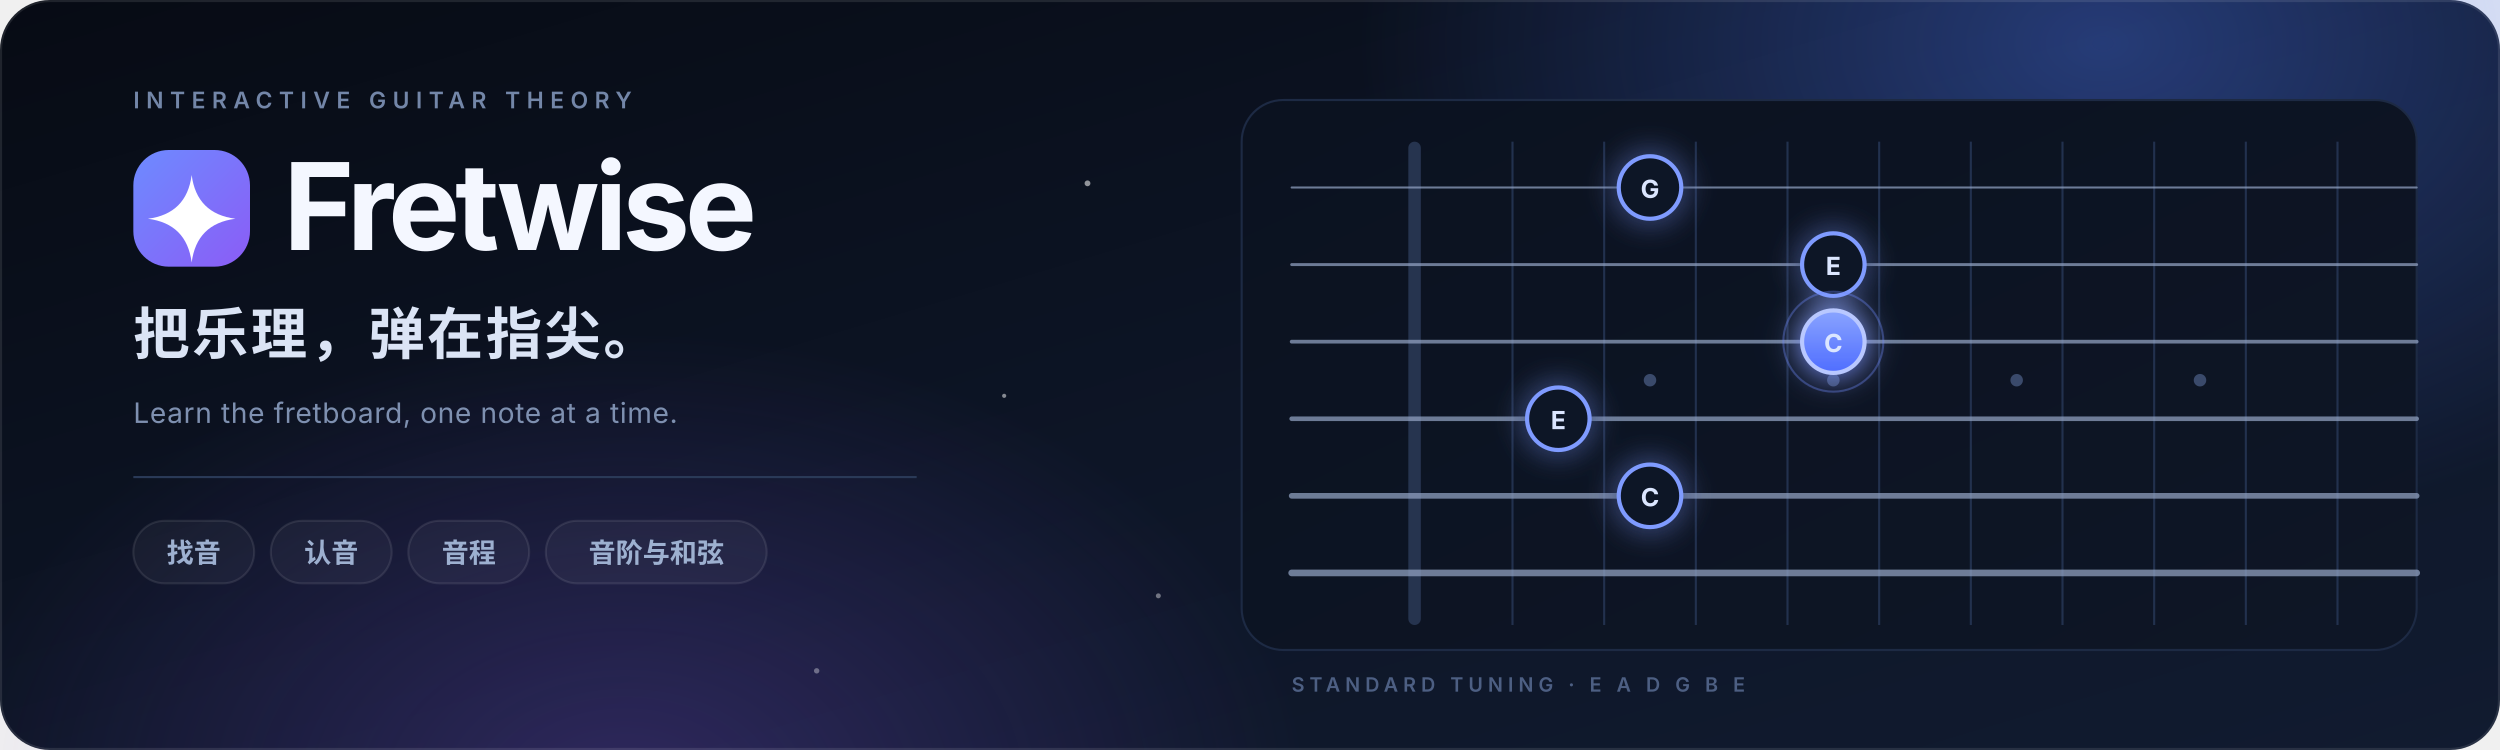
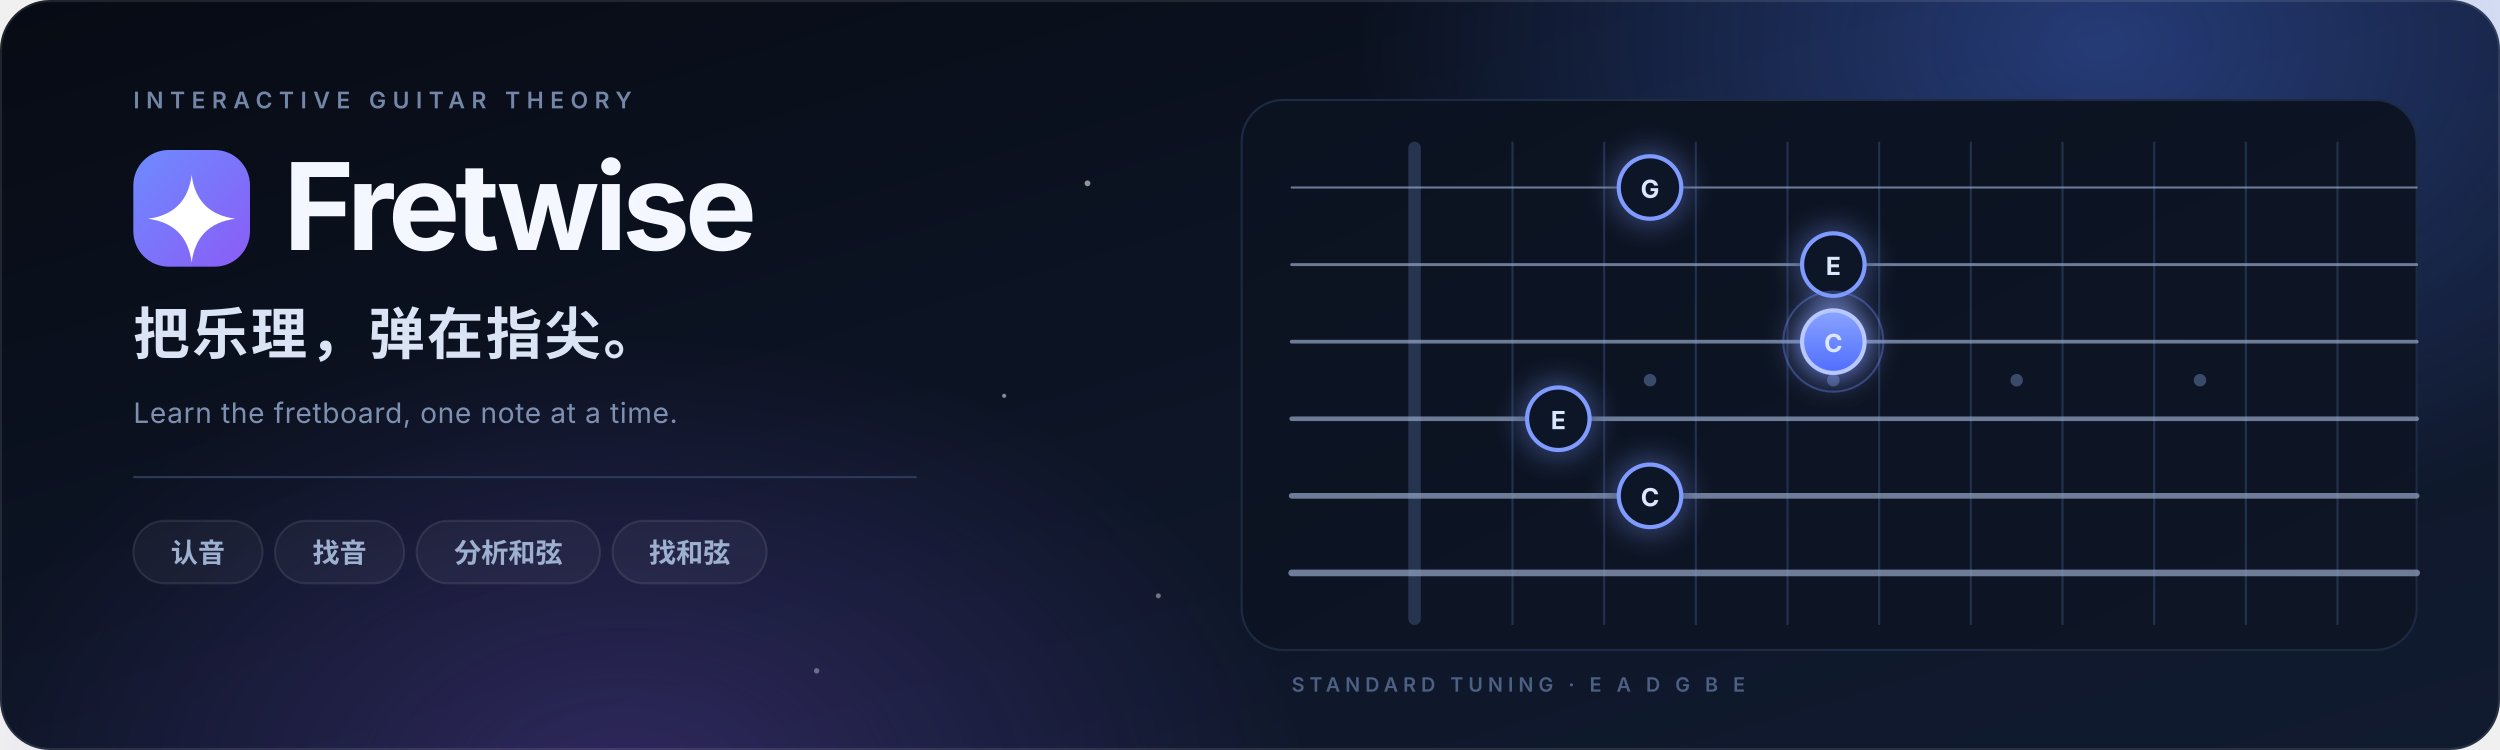
<svg xmlns="http://www.w3.org/2000/svg" width="1200" height="360" viewBox="0 0 1200 360" role="img" aria-labelledby="title desc">
  <defs>
    <linearGradient id="bg" x1="0" y1="0" x2="1" y2="1">
      <stop offset="0" stop-color="#070b14" />
      <stop offset="0.52" stop-color="#0d1526" />
      <stop offset="1" stop-color="#111b30" />
    </linearGradient>
    <radialGradient id="glowBlue" cx="0.5" cy="0.5" r="0.5">
      <stop offset="0" stop-color="#4f7cff" stop-opacity="0.38" />
      <stop offset="1" stop-color="#4f7cff" stop-opacity="0" />
    </radialGradient>
    <radialGradient id="glowViolet" cx="0.5" cy="0.5" r="0.5">
      <stop offset="0" stop-color="#8b5cf6" stop-opacity="0.26" />
      <stop offset="1" stop-color="#8b5cf6" stop-opacity="0" />
    </radialGradient>
    <linearGradient id="markFill" x1="0" y1="0" x2="1" y2="1">
      <stop offset="0" stop-color="#6d8bff" />
      <stop offset="1" stop-color="#8b5cf6" />
    </linearGradient>
    <linearGradient id="dotFill" x1="0" y1="0" x2="0" y2="1">
      <stop offset="0" stop-color="#8aa4ff" />
      <stop offset="1" stop-color="#4f6dff" />
    </linearGradient>
    <linearGradient id="boardFill" x1="0" y1="0" x2="1" y2="1">
      <stop offset="0" stop-color="#0b1220" />
      <stop offset="1" stop-color="#0e1626" />
    </linearGradient>
    <filter id="softGlow" x="-60%" y="-60%" width="220%" height="220%">
      <feGaussianBlur stdDeviation="7" result="blur" />
      <feMerge>
        <feMergeNode in="blur" />
        <feMergeNode in="SourceGraphic" />
      </feMerge>
    </filter>
  </defs>
  <rect width="1200" height="360" rx="24" fill="url(#bg)" />
  <ellipse cx="1010" cy="20" rx="360" ry="240" fill="url(#glowBlue)" />
  <ellipse cx="300" cy="380" rx="330" ry="220" fill="url(#glowViolet)" />
  <rect x="0.5" y="0.5" width="1199" height="359" rx="23.5" fill="none" stroke="#ffffff" stroke-opacity="0.1" />
  <g>
    <rect x="596" y="48" width="564" height="264" rx="20" fill="url(#boardFill)" stroke="#1d2a44" />
    <g stroke="#22314e" stroke-width="1">
      <path d="M726 68 V300 M770 68 V300 M814 68 V300 M858 68 V300 M902 68 V300 M946 68 V300 M990 68 V300 M1034 68 V300 M1078 68 V300 M1122 68 V300" />
    </g>
    <rect x="676" y="68" width="6" height="232" rx="3" fill="#26344f" />
    <g stroke="#93a4c4" stroke-linecap="round" opacity="0.72">
      <path d="M620 90 H1160" stroke-width="1" />
      <path d="M620 127 H1160" stroke-width="1.4" />
      <path d="M620 164 H1160" stroke-width="1.8" />
      <path d="M620 201 H1160" stroke-width="2.2" />
      <path d="M620 238 H1160" stroke-width="2.7" />
      <path d="M620 275 H1160" stroke-width="3.2" />
    </g>
    <g fill="#3a4a6b">
      <circle cx="792" cy="182.5" r="3" />
      <circle cx="880" cy="182.5" r="3" />
      <circle cx="968" cy="182.5" r="3" />
      <circle cx="1056" cy="182.5" r="3" />
    </g>
    <g filter="url(#softGlow)">
      <circle cx="792" cy="90" r="15" fill="#0e1626" stroke="#7f9bff" stroke-width="2" />
      <circle cx="880" cy="127" r="15" fill="#0e1626" stroke="#7f9bff" stroke-width="2" />
      <circle cx="880" cy="164" r="15" fill="url(#dotFill)" stroke="#b9c8ff" stroke-width="2" />
      <circle cx="880" cy="164" r="24" fill="none" stroke="#6d8bff" stroke-opacity="0.35" />
      <circle cx="748" cy="201" r="15" fill="#0e1626" stroke="#7f9bff" stroke-width="2" />
      <circle cx="792" cy="238" r="15" fill="#0e1626" stroke="#7f9bff" stroke-width="2" />
    </g>
    <g font-family="Inter, 'Segoe UI', Arial, sans-serif" font-size="12" font-weight="700" text-anchor="middle" fill="#dbe6ff">
      <text x="792" y="95">G</text>
      <text x="880" y="132">E</text>
      <text x="880" y="169">C</text>
      <text x="748" y="206">E</text>
      <text x="792" y="243">C</text>
    </g>
    <text x="620" y="332" font-family="Inter, 'Segoe UI', Arial, sans-serif" font-size="9.5" font-weight="600" letter-spacing="2.4" fill="#4d5f83">STANDARD TUNING · E A D G B E</text>
  </g>
  <rect x="64" y="72" width="56" height="56" rx="17" fill="url(#markFill)" />
  <path d="M92 84 C93.6 96.4 100.6 103.4 113 105 C100.6 106.6 93.6 113.6 92 126 C90.4 113.6 83.4 106.6 71 105 C83.4 103.4 90.4 96.4 92 84 Z" fill="#ffffff" />
  <text x="136" y="120" font-family="Inter, 'Segoe UI', 'Helvetica Neue', Arial, sans-serif" font-size="58" font-weight="700" letter-spacing="-2.4" fill="#f4f7ff">Fretwise</text>
  <text x="64" y="52" font-family="Inter, 'Segoe UI', Arial, sans-serif" font-size="11" font-weight="600" letter-spacing="3.1" fill="#7386a8">INTERACTIVE GUITAR THEORY</text>
  <text x="64" y="170" font-family="Inter, 'PingFang SC', 'Microsoft YaHei', 'Segoe UI', sans-serif" font-size="27" font-weight="600" letter-spacing="1.2" fill="#dbe4f5">把乐理，弹在指尖。</text>
  <text x="64" y="203" font-family="Inter, 'Segoe UI', Arial, sans-serif" font-size="13.5" letter-spacing="0.3" fill="#7e90b0">Learn the fretboard, one note at a time.</text>
  <path d="M64 229 H440" stroke="#2a3a58" stroke-width="1" />
  <g font-family="Inter, 'PingFang SC', 'Microsoft YaHei', 'Segoe UI', sans-serif" font-size="13" font-weight="600" fill="#9db0d0">
-     <rect x="64" y="250" width="58" height="30" rx="15" fill="#ffffff" fill-opacity="0.04" stroke="#ffffff" stroke-opacity="0.09" />
-     <text x="93" y="270" text-anchor="middle">找音</text>
-     <rect x="130" y="250" width="58" height="30" rx="15" fill="#ffffff" fill-opacity="0.04" stroke="#ffffff" stroke-opacity="0.09" />
-     <text x="159" y="270" text-anchor="middle">认音</text>
-     <rect x="196" y="250" width="58" height="30" rx="15" fill="#ffffff" fill-opacity="0.04" stroke="#ffffff" stroke-opacity="0.09" />
-     <text x="225" y="270" text-anchor="middle">音程</text>
-     <rect x="262" y="250" width="106" height="30" rx="15" fill="#ffffff" fill-opacity="0.04" stroke="#ffffff" stroke-opacity="0.09" />
-     <text x="315" y="270" text-anchor="middle">音阶与和弦</text>
+     <rect x="64" y="250" width="62" height="30" rx="15" fill="#ffffff" fill-opacity="0.04" stroke="#ffffff" stroke-opacity="0.09" />
+     <text x="95" y="270" text-anchor="middle">认音</text>
+     <rect x="132" y="250" width="62" height="30" rx="15" fill="#ffffff" fill-opacity="0.04" stroke="#ffffff" stroke-opacity="0.09" />
+     <text x="163" y="270" text-anchor="middle">找音</text>
+     <rect x="200" y="250" width="88" height="30" rx="15" fill="#ffffff" fill-opacity="0.04" stroke="#ffffff" stroke-opacity="0.09" />
+     <text x="244" y="270" text-anchor="middle">分析和弦</text>
+     <rect x="294" y="250" width="74" height="30" rx="15" fill="#ffffff" fill-opacity="0.04" stroke="#ffffff" stroke-opacity="0.09" />
+     <text x="331" y="270" text-anchor="middle">找和弦</text>
  </g>
  <g fill="#ffffff">
    <circle cx="522" cy="88" r="1.4" opacity="0.55" />
    <circle cx="556" cy="286" r="1.2" opacity="0.4" />
    <circle cx="392" cy="322" r="1.3" opacity="0.35" />
    <circle cx="482" cy="190" r="1" opacity="0.5" />
  </g>
</svg>
